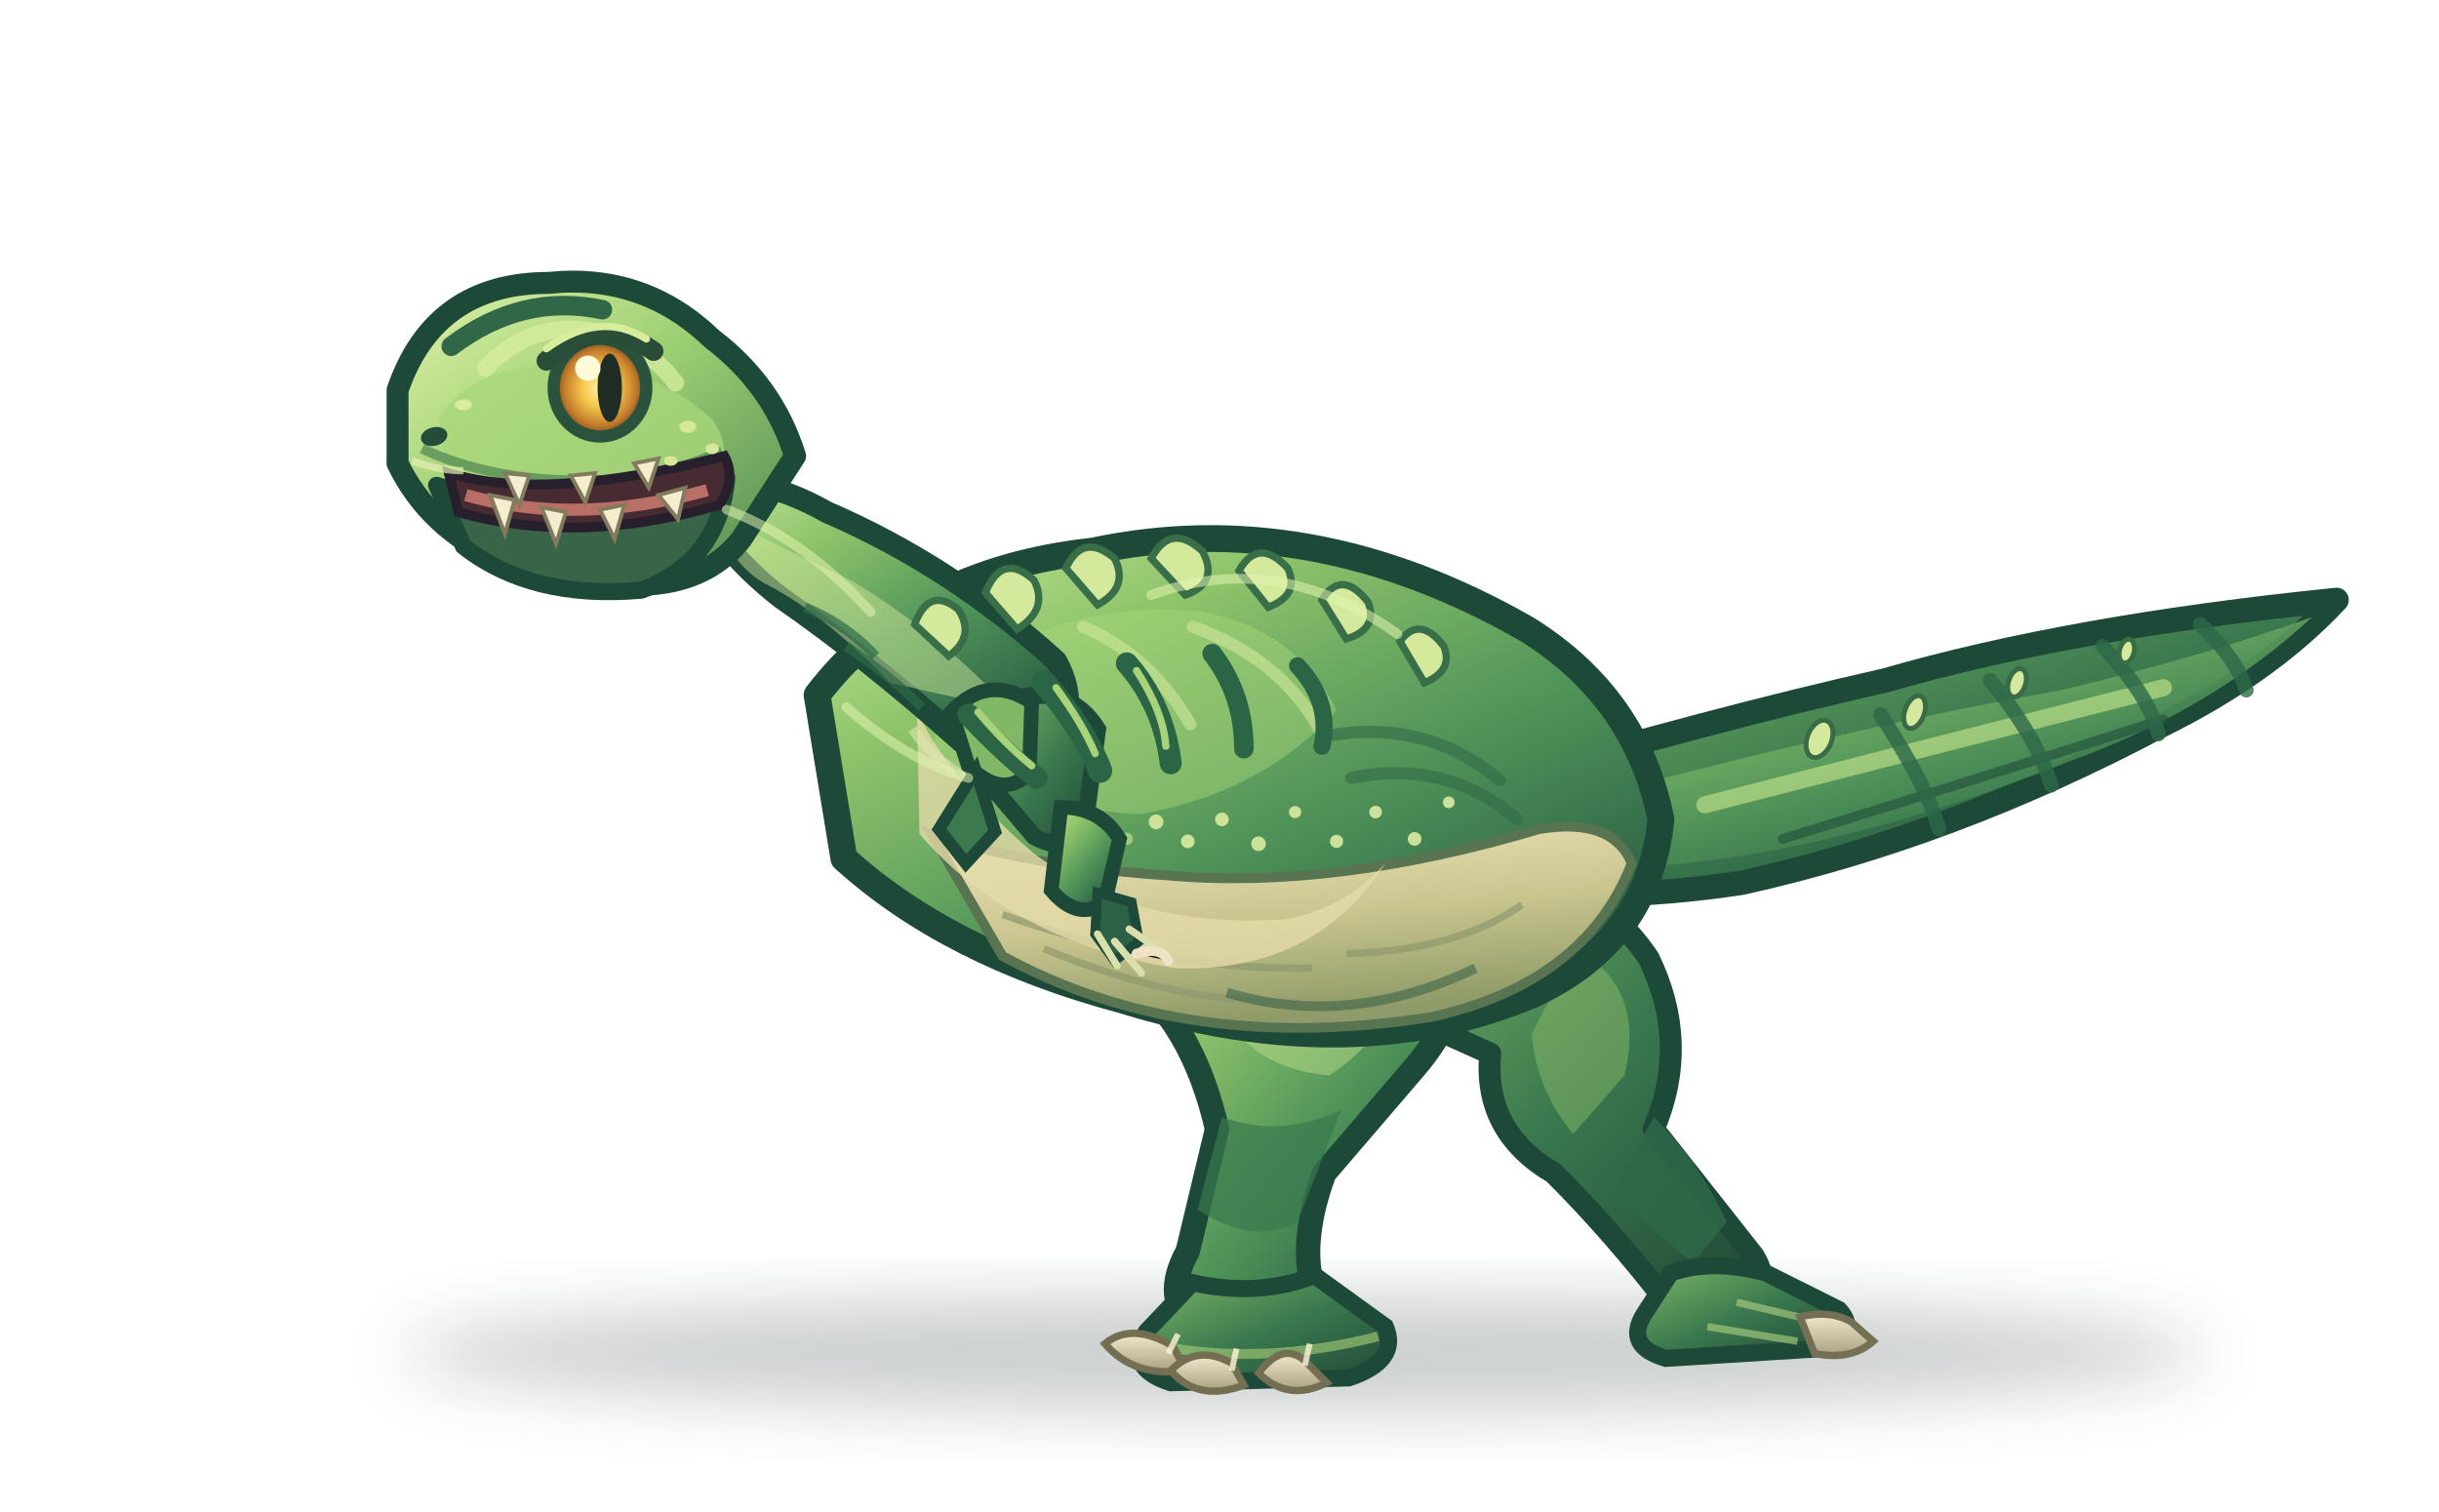
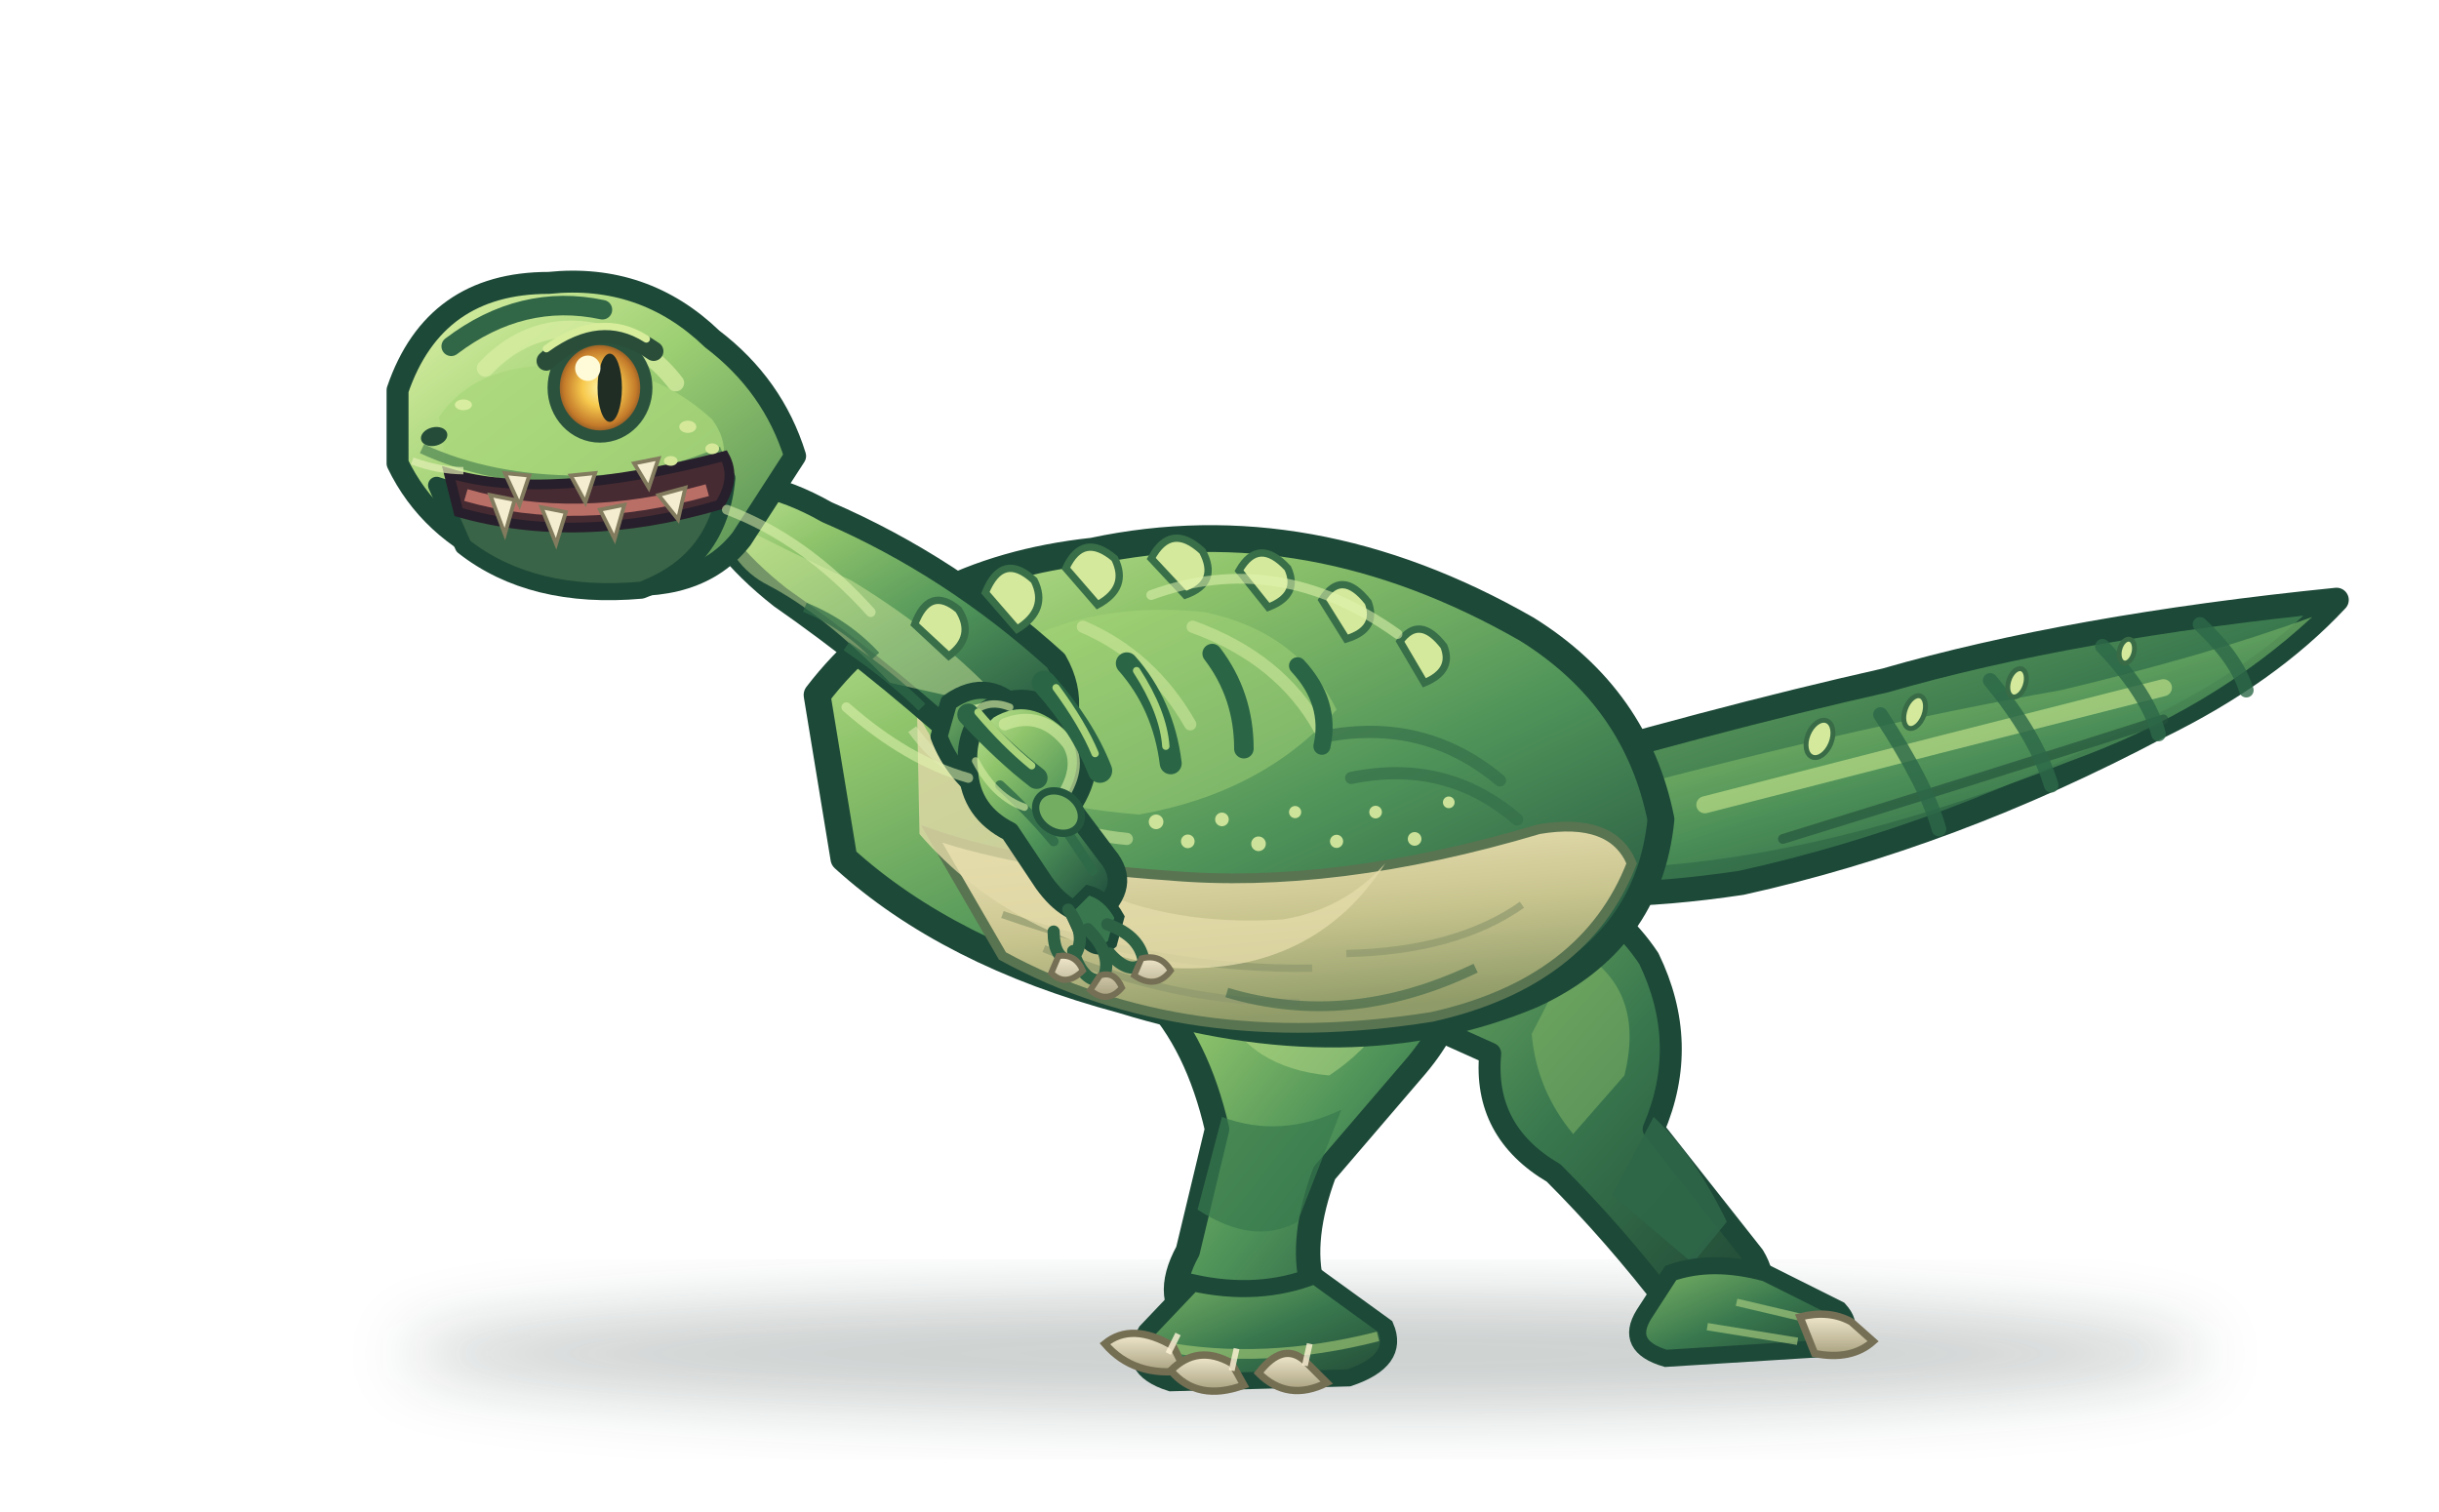
<svg xmlns="http://www.w3.org/2000/svg" viewBox="0 0 1000 620" role="img" aria-labelledby="title desc">
  <defs>
    <linearGradient id="hide" x1="0" y1="0" x2=".8" y2="1">
      <stop stop-color="#c8e99a" />
      <stop offset=".28" stop-color="#8fc46b" />
      <stop offset=".62" stop-color="#4f9359" />
      <stop offset="1" stop-color="#245440" />
    </linearGradient>
    <linearGradient id="hideDark" x1="0" y1="0" x2="1" y2="1">
      <stop stop-color="#7eb766" />
      <stop offset=".52" stop-color="#39784e" />
      <stop offset="1" stop-color="#204735" />
    </linearGradient>
    <linearGradient id="belly" x1="0" y1="0" x2=".3" y2="1">
      <stop stop-color="#f1e6bb" />
      <stop offset=".55" stop-color="#c9c58f" />
      <stop offset="1" stop-color="#8f9b68" />
    </linearGradient>
    <linearGradient id="face" x1="0" y1="0" x2="1" y2="1">
      <stop stop-color="#e2f4aa" />
      <stop offset=".45" stop-color="#9dcf73" />
      <stop offset="1" stop-color="#4d8752" />
    </linearGradient>
    <linearGradient id="claw" x1="0" y1="0" x2="0" y2="1">
      <stop stop-color="#f2e9ce" />
      <stop offset="1" stop-color="#a8a17f" />
    </linearGradient>
    <radialGradient id="amber">
      <stop stop-color="#fff2a5" />
      <stop offset=".38" stop-color="#f7c94d" />
      <stop offset=".78" stop-color="#c37a2a" />
      <stop offset="1" stop-color="#694525" />
    </radialGradient>
    <filter id="shadow" x="-20%" y="-30%" width="140%" height="170%">
      <feGaussianBlur stdDeviation="13" />
    </filter>
    <clipPath id="bodyClip">
      <path d="M335 285 Q374 234 448 226 Q537 207 626 258 Q671 286 681 336 Q676 386 628 408 Q554 439 460 410 Q389 391 346 352Z" />
    </clipPath>
  </defs>
  <ellipse cx="535" cy="555" rx="370" ry="24" fill="#192b28" opacity=".22" filter="url(#shadow)" />
  <path d="M593 356 Q650 354 676 393 Q693 428 678 463 L719 515 Q728 530 713 537 L685 536 Q662 506 637 481 Q608 464 611 432 L562 410Z" fill="url(#hideDark)" stroke="#1d4938" stroke-width="9" stroke-linejoin="round" />
  <path d="M646 389 Q675 405 666 441 L645 465 Q630 447 628 424Z" fill="#8abd68" opacity=".48" />
  <path d="M678 458 Q695 474 708 501 L694 518 L661 490Z" fill="#2e6648" opacity=".9" />
  <path d="M685 522 Q702 516 724 522 L754 537 Q763 547 747 553 L683 557 Q666 552 674 539Z" fill="url(#hideDark)" stroke="#1d4938" stroke-width="7" />
  <path d="M712 534 L746 542 M700 544 L737 550" stroke="#b2d384" stroke-width="3" opacity=".6" />
  <path d="M738 540 Q750 537 759 542 L768 550 Q759 558 744 555Z" fill="url(#claw)" stroke="#756f55" stroke-width="3" />
  <path d="M614 321 Q702 295 773 279 Q849 257 958 246 Q930 276 885 298 Q800 343 714 362 Q654 371 611 363Z" fill="url(#hideDark)" stroke="#1d4938" stroke-width="10" stroke-linejoin="round" />
  <path d="M645 329 Q755 299 845 283 Q904 269 948 253 Q907 291 849 312 Q741 355 657 356Z" fill="url(#hide)" opacity=".82" />
  <path d="M699 330 Q796 305 887 282" fill="none" stroke="#c1e28b" stroke-width="7" stroke-linecap="round" opacity=".65" />
  <path d="M731 344 Q812 319 887 295" fill="none" stroke="#24533c" stroke-width="4" stroke-linecap="round" opacity=".65" />
  <path d="M771 293 Q790 322 795 340 M816 279 Q835 302 841 322 M862 265 Q881 285 885 301 M902 256 Q917 270 921 283" fill="none" stroke="#2c6847" stroke-width="6" stroke-linecap="round" opacity=".8" />
  <g fill="#d4e99b" stroke="#386b46" stroke-width="2">
    <ellipse cx="746" cy="303" rx="5" ry="8" transform="rotate(22 746 303)" />
    <ellipse cx="785" cy="292" rx="4" ry="7" transform="rotate(20 785 292)" />
    <ellipse cx="827" cy="280" rx="3.5" ry="6" transform="rotate(18 827 280)" />
    <ellipse cx="872" cy="267" rx="3" ry="5" transform="rotate(14 872 267)" />
  </g>
  <path d="M514 354 Q566 339 592 375 Q608 406 579 439 L543 481 Q533 508 538 527 Q540 543 523 548 L490 544 Q476 533 487 513 L499 463 Q491 428 472 408Z" fill="url(#hide)" stroke="#1d4938" stroke-width="10" stroke-linejoin="round" />
  <path d="M512 376 Q551 362 576 390 Q575 421 545 441 Q512 438 500 412Z" fill="#c0df8b" opacity=".47" />
  <path d="M501 458 Q525 467 550 455 L532 501 Q514 511 491 496Z" fill="#38794d" opacity=".7" />
  <path d="M489 526 Q516 532 539 523 L568 544 Q574 558 553 565 L480 567 Q461 561 470 546Z" fill="url(#hideDark)" stroke="#1d4938" stroke-width="7" />
  <path d="M476 552 Q518 560 565 548" fill="none" stroke="#a8ce78" stroke-width="4" opacity=".6" />
  <g fill="url(#claw)" stroke="#746e53" stroke-width="3">
    <path d="M481 552 Q464 542 453 551 Q465 565 486 562Z" />
    <path d="M505 559 Q491 551 480 562 Q491 575 510 568Z" />
    <path d="M535 558 Q526 550 516 563 Q528 575 544 567Z" />
  </g>
  <path d="M335 285 Q374 234 448 226 Q537 207 626 258 Q671 286 681 336 Q676 386 628 408 Q554 439 460 410 Q389 391 346 352Z" fill="url(#hide)" stroke="#1d4938" stroke-width="11" stroke-linejoin="round" />
  <path d="M382 342 Q420 355 479 359 Q547 365 631 340 Q661 335 669 354 Q650 403 587 417 Q486 433 411 392Z" fill="url(#belly)" stroke="#597451" stroke-width="4" />
  <path d="M411 375 Q476 398 538 397 M428 389 Q483 412 533 411 M552 391 Q597 390 624 371" fill="none" stroke="#8f996d" stroke-width="3" opacity=".7" />
  <path d="M386 288 Q427 244 494 251 Q532 259 548 291 Q518 325 467 334 Q416 330 382 310Z" fill="#a9d77b" opacity=".45" />
  <path d="M444 257 Q472 269 488 297 M489 257 Q525 270 541 299 M397 318 Q429 341 462 344" fill="none" stroke="#d1e99c" stroke-width="5" stroke-linecap="round" opacity=".58" />
  <path d="M543 302 Q584 294 615 320 M554 319 Q593 311 622 336" fill="none" stroke="#326d48" stroke-width="5" stroke-linecap="round" opacity=".65" />
  <path d="M376 292 Q391 322 424 350 Q465 381 526 377 Q551 373 568 354 Q539 399 482 397 Q415 386 377 342Z" fill="#e4dba9" opacity=".8" />
  <path d="M394 304 Q356 270 320 245 Q292 223 285 200 Q309 193 339 210 Q390 232 433 271 Q445 292 428 314Z" fill="url(#hide)" stroke="#1d4938" stroke-width="9" stroke-linejoin="round" />
  <path d="M365 280 Q338 252 315 240 Q299 232 294 211 Q323 226 349 238 Q387 261 414 291Z" fill="#d0e99a" opacity=".48" />
  <path d="M330 249 Q347 256 359 269 M347 265 Q366 278 378 290" stroke="#2e6947" stroke-width="4" fill="none" opacity=".7" />
  <path d="M374 299 Q389 320 416 326" stroke="#e2e9b5" stroke-width="4" fill="none" opacity=".55" />
  <path d="M163 160 Q178 116 225 116 Q264 112 292 139 Q317 158 326 187 L304 221 Q286 244 247 239 L206 230 Q176 217 163 190Z" fill="url(#face)" stroke="#1d4938" stroke-width="9" stroke-linejoin="round" />
  <path d="M180 171 Q195 149 229 150 Q266 148 292 172 Q303 187 289 202 Q261 218 219 212 L184 198Z" fill="#a9d77b" opacity=".75" />
  <path d="M173 184 Q201 197 238 197 Q269 197 296 185" fill="none" stroke="#3e764b" stroke-width="4" opacity=".6" />
  <path d="M179 199 Q227 215 298 196 Q295 230 263 242 Q218 246 190 224Z" fill="#3a6447" stroke="#1d4938" stroke-width="7" stroke-linejoin="round" />
  <path d="M184 194 Q224 206 297 187 Q302 196 295 207 Q237 224 188 210Z" fill="#462b32" stroke="#271f2b" stroke-width="4" />
  <path d="M191 203 Q236 216 290 201" fill="none" stroke="#d77f73" stroke-width="5" opacity=".8" />
  <g fill="#f4edcf" stroke="#827b5e" stroke-width="1.6">
    <path d="M201 203 L211 205 L207 219Z" />
    <path d="M222 208 L232 210 L228 223Z" />
    <path d="M246 209 L256 207 L252 221Z" />
    <path d="M270 203 L281 200 L278 213Z" />
    <path d="M207 194 L217 195 L213 207Z" />
    <path d="M234 195 L244 194 L240 206Z" />
    <path d="M260 190 L270 188 L266 200Z" />
  </g>
  <path d="M199 151 Q221 128 252 138 Q267 144 277 157" fill="none" stroke="#d8eda2" stroke-width="7" stroke-linecap="round" opacity=".75" />
  <path d="M185 142 Q214 120 247 127" fill="none" stroke="#316747" stroke-width="8" stroke-linecap="round" />
  <ellipse cx="246" cy="159" rx="19" ry="20" fill="url(#amber)" stroke="#2a523d" stroke-width="5" />
  <ellipse cx="250" cy="159" rx="5" ry="14" fill="#202d25" />
  <ellipse cx="241" cy="151" rx="5.2" ry="5.2" fill="#fffbd8" />
  <path d="M224 148 Q245 128 268 144" fill="none" stroke="#294d39" stroke-width="8" stroke-linecap="round" />
  <path d="M224 143 Q246 127 265 139" fill="none" stroke="#d7ed9c" stroke-width="3" stroke-linecap="round" />
  <ellipse cx="178" cy="179" rx="5.5" ry="3.8" fill="#244c39" transform="rotate(-14 178 179)" />
  <ellipse cx="190" cy="166" rx="3.5" ry="2.2" fill="#d9eda1" />
  <path d="M169 189 Q180 193 190 193" stroke="#e3f0b3" stroke-width="3" fill="none" opacity=".7" />
  <g fill="#d5e89a">
    <ellipse cx="282" cy="175" rx="3.5" ry="2.5" />
    <ellipse cx="292" cy="184" rx="2.8" ry="2.2" />
    <ellipse cx="275" cy="189" rx="2.8" ry="2" />
  </g>
-   <path d="M414 287 Q438 280 450 299 L445 337 Q438 351 424 343 L407 323Z" fill="url(#hideDark)" stroke="#1d4938" stroke-width="7" />
-   <path d="M435 331 Q451 331 459 344 L453 370 Q442 378 431 365Z" fill="url(#hide)" stroke="#1d4938" stroke-width="6" />
-   <path d="M450 366 L464 370 L467 386 L457 394 L449 383Z" fill="#2d6145" stroke="#1d4938" stroke-width="4" />
-   <path d="M463 381 L476 390 M457 386 L468 399 M450 383 L458 396" stroke="#d9dfad" stroke-width="3" stroke-linecap="round" />
-   <path d="M466 391 Q476 388 479 394" stroke="#eee4c5" stroke-width="4" stroke-linecap="round" />
-   <path d="M390 292 Q405 276 423 288 L422 317 Q411 328 397 314Z" fill="#80b866" stroke="#1d4938" stroke-width="6" />
-   <path d="M400 316 L408 341 L396 354 L385 340Z" fill="#3c794e" stroke="#1d4938" stroke-width="5" />
+   <path d="M389 288 Q406 276 420 293 Q428 306 418 321 L406 328 Q391 318 385 302Z" fill="url(#hideDark)" stroke="#1d4938" stroke-width="7" stroke-linejoin="round" />
+   <path d="M397 292 Q407 287 414 300" fill="none" stroke="#c7e69a" stroke-width="4" stroke-linecap="round" opacity=".7" />
+   <path d="M405 291 Q423 280 441 298 Q451 313 439 331 L454 351 Q464 363 450 375 Q438 376 428 362 L414 341 Q398 333 397 316 Q395 300 405 291Z" fill="url(#hide)" stroke="#1d4938" stroke-width="8" stroke-linejoin="round" />
+   <path d="M412 297 Q427 291 438 305 Q444 315 434 329" fill="none" stroke="#d4eda0" stroke-width="5" stroke-linecap="round" opacity=".65" />
+   <path d="M410 322 Q422 333 432 345 M432 333 Q441 346 448 357" fill="none" stroke="#2d6947" stroke-width="4" stroke-linecap="round" opacity=".8" />
+   <ellipse cx="434" cy="333" rx="10" ry="8" transform="rotate(35 434 333)" fill="#73ad62" stroke="#24563e" stroke-width="3" />
+   <path d="M446 365 Q454 367 459 376 L456 387 Q449 393 443 384 L438 373Z" fill="#39784e" stroke="#1d4938" stroke-width="4" />
+   <path d="M454 379 Q468 384 469 395 Q463 400 455 391 M446 381 Q457 392 452 402 Q444 403 440 390 M438 373 Q447 385 439 394 Q432 393 432 382" fill="none" stroke="#2d6245" stroke-width="5" stroke-linecap="round" />
+   <path d="M468 393 Q476 391 480 398 Q474 406 465 400Z M451 400 Q457 398 460 405 Q454 412 447 406Z M434 392 Q441 391 444 398 Q437 405 431 399Z" fill="url(#claw)" stroke="#756f55" stroke-width="2.5" />
+   <path d="M397 294 Q404 286 414 290 M400 312 Q408 327 420 331" fill="none" stroke="#d4eda0" stroke-width="3" stroke-linecap="round" opacity=".65" />
  <g fill="#d4e99b" stroke="#386e48" stroke-width="3">
    <path d="M375 256 Q381 240 393 250 Q400 261 389 269Z" />
    <path d="M404 243 Q411 226 424 238 Q430 250 417 258Z" />
    <path d="M437 233 Q444 218 457 229 Q463 241 450 248Z" />
    <path d="M472 229 Q480 214 493 226 Q500 239 486 244Z" />
    <path d="M508 234 Q516 220 528 233 Q533 244 520 249Z" />
    <path d="M542 246 Q550 233 561 247 Q565 258 552 262Z" />
    <path d="M574 263 Q582 252 592 265 Q596 275 584 280Z" />
  </g>
  <g fill="none" stroke-linecap="round">
    <path d="M397 293 Q412 309 425 319" stroke="#2b6545" stroke-width="9" />
    <path d="M428 280 Q444 298 451 316" stroke="#2a6545" stroke-width="10" />
    <path d="M462 272 Q477 289 480 313" stroke="#2a6545" stroke-width="9" />
    <path d="M497 268 Q510 285 510 307" stroke="#2a6545" stroke-width="8" />
    <path d="M532 273 Q546 288 542 306" stroke="#2a6545" stroke-width="7" />
    <path d="M401 292 Q412 305 423 314" stroke="#a8d37b" stroke-width="3" />
    <path d="M433 282 Q444 297 449 309" stroke="#a8d37b" stroke-width="3" />
    <path d="M466 275 Q477 292 478 306" stroke="#a8d37b" stroke-width="3" />
  </g>
  <g fill="#d7e99f" opacity=".92">
    <circle cx="474" cy="337" r="3" />
    <circle cx="487" cy="345" r="2.8" />
    <circle cx="501" cy="336" r="2.8" />
    <circle cx="516" cy="346" r="3" />
    <circle cx="531" cy="333" r="2.5" />
    <circle cx="548" cy="345" r="2.7" />
    <circle cx="564" cy="333" r="2.6" />
    <circle cx="580" cy="344" r="2.8" />
    <circle cx="594" cy="329" r="2.4" />
  </g>
  <path d="M298 209 Q330 221 357 251 M347 290 Q372 312 397 319 M472 244 Q524 225 573 260" fill="none" stroke="#e2f4ae" stroke-width="4" stroke-linecap="round" opacity=".55" />
  <path d="M503 407 Q553 422 605 397" fill="none" stroke="#345f43" stroke-width="4" opacity=".55" />
  <path d="M483 547 L479 555 M507 553 L505 562 M537 551 L535 560" stroke="#fff4d8" stroke-width="2.4" opacity=".8" />
</svg>
